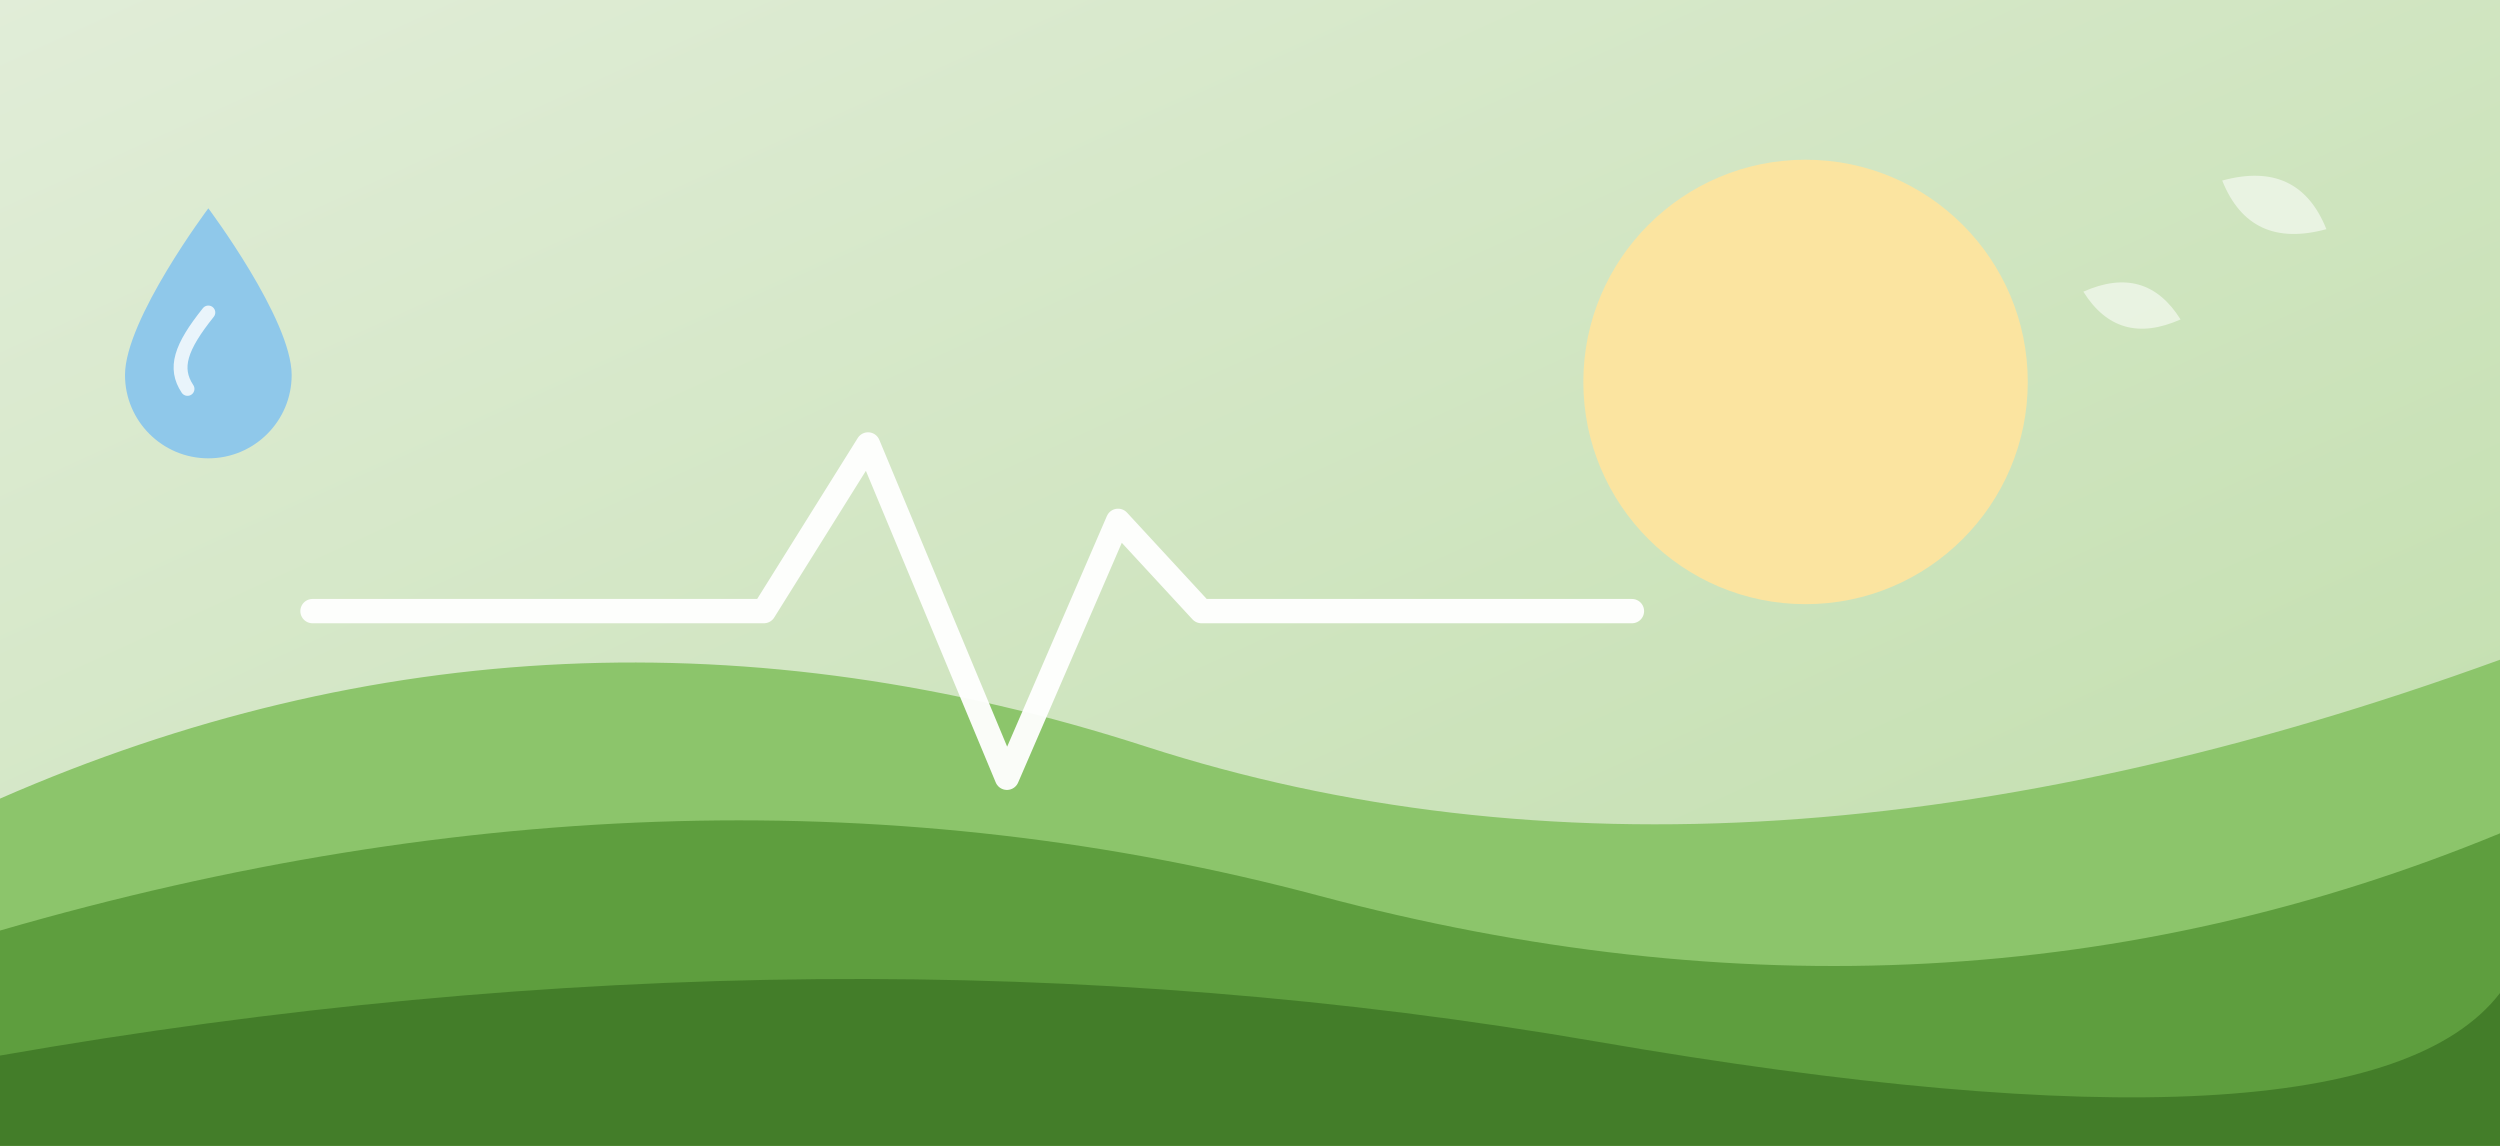
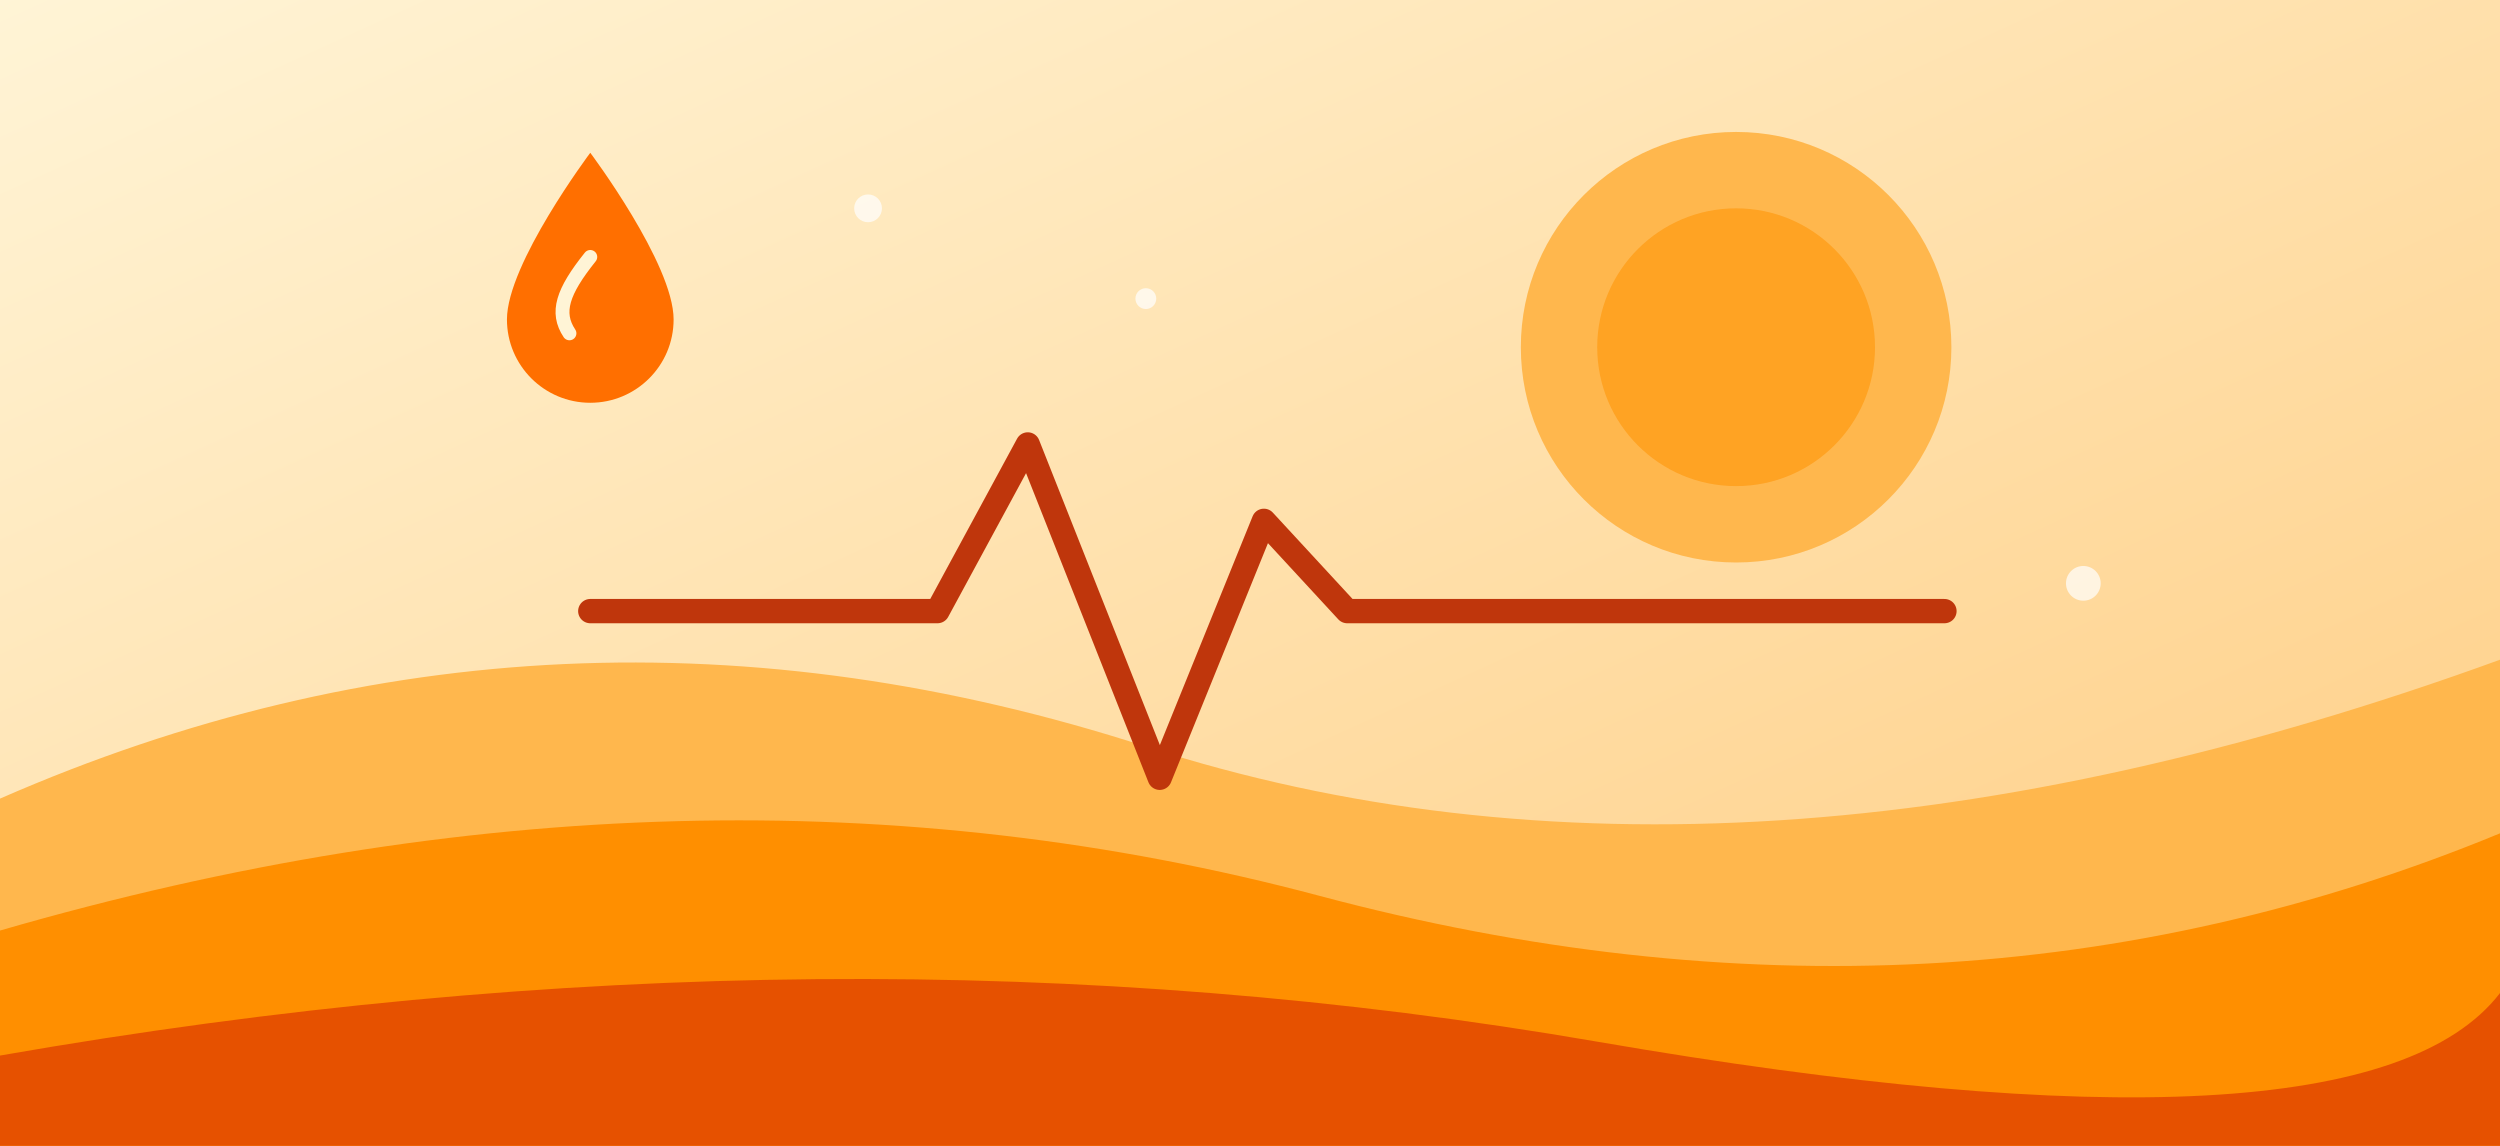
- <svg xmlns="http://www.w3.org/2000/svg" viewBox="0 0 720 330" role="img" aria-label="Colinas verdes com uma gota de água e a linha do batimento cardíaco">
+ <svg xmlns="http://www.w3.org/2000/svg" viewBox="0 0 720 330" role="img" aria-label="Sol, colinas alaranjadas, uma gota de água e a linha do batimento cardíaco">
  <defs>
    <linearGradient id="fundo" x1="0" y1="0" x2="1" y2="1">
-       <stop offset="0" stop-color="#E1EDD8" />
-       <stop offset="1" stop-color="#BFDDA9" />
+       <stop offset="0" stop-color="#FFF4D6" />
+       <stop offset="1" stop-color="#FFCC80" />
    </linearGradient>
  </defs>
  <rect width="720" height="330" fill="url(#fundo)" />
-   <circle cx="520" cy="110" r="64" fill="#FBE4A0" />
-   <path d="M0 230 Q160 160 330 215 T720 190 V330 H0Z" fill="#8CC56B" />
-   <path d="M0 268 Q200 210 380 258 T720 240 V330 H0Z" fill="#5E9E3E" />
-   <path d="M0 304 Q240 262 460 300 T720 286 V330 H0Z" fill="#437D29" />
-   <path d="M60 60 C60 60 36 92 36 108 a24 24 0 0 0 48 0 C84 92 60 60 60 60Z" fill="#8FC8EA" />
-   <path d="M60 90 C52 100 50 106 54 112" stroke="#fff" stroke-width="4" stroke-linecap="round" fill="none" opacity=".8" />
-   <polyline points="90,176 220,176 250,128 290,224 322,150 346,176 470,176" fill="none" stroke="#fff" stroke-width="7" stroke-linecap="round" stroke-linejoin="round" opacity=".95" />
-   <g fill="#fff" opacity=".55">
-     <path d="M640 52 q22 -6 30 14 q-22 6 -30 -14Z" />
-     <path d="M600 84 q18 -8 28 8 q-18 8 -28 -8Z" />
+   <circle cx="500" cy="100" r="62" fill="#FFB74D" />
+   <circle cx="500" cy="100" r="40" fill="#FF9100" opacity=".55" />
+   <path d="M0 230 Q160 160 330 215 T720 190 V330 H0Z" fill="#FFB74D" />
+   <path d="M0 268 Q200 210 380 258 T720 240 V330 H0Z" fill="#FF8F00" />
+   <path d="M0 304 Q240 262 460 300 T720 286 V330 H0Z" fill="#E65100" />
+   <path d="M170 44 C170 44 146 76 146 92 a24 24 0 0 0 48 0 C194 76 170 44 170 44Z" fill="#FF6F00" />
+   <path d="M170 74 C162 84 160 90 164 96" stroke="#FFF4D6" stroke-width="4" stroke-linecap="round" fill="none" />
+   <polyline points="170,176 270,176 296,128 334,224 364,150 388,176 560,176" fill="none" stroke="#BF360C" stroke-width="7" stroke-linecap="round" stroke-linejoin="round" />
+   <g fill="#fff" opacity=".7">
+     <circle cx="250" cy="60" r="4" />
+     <circle cx="600" cy="168" r="5" />
+     <circle cx="330" cy="86" r="3" />
  </g>
</svg>
